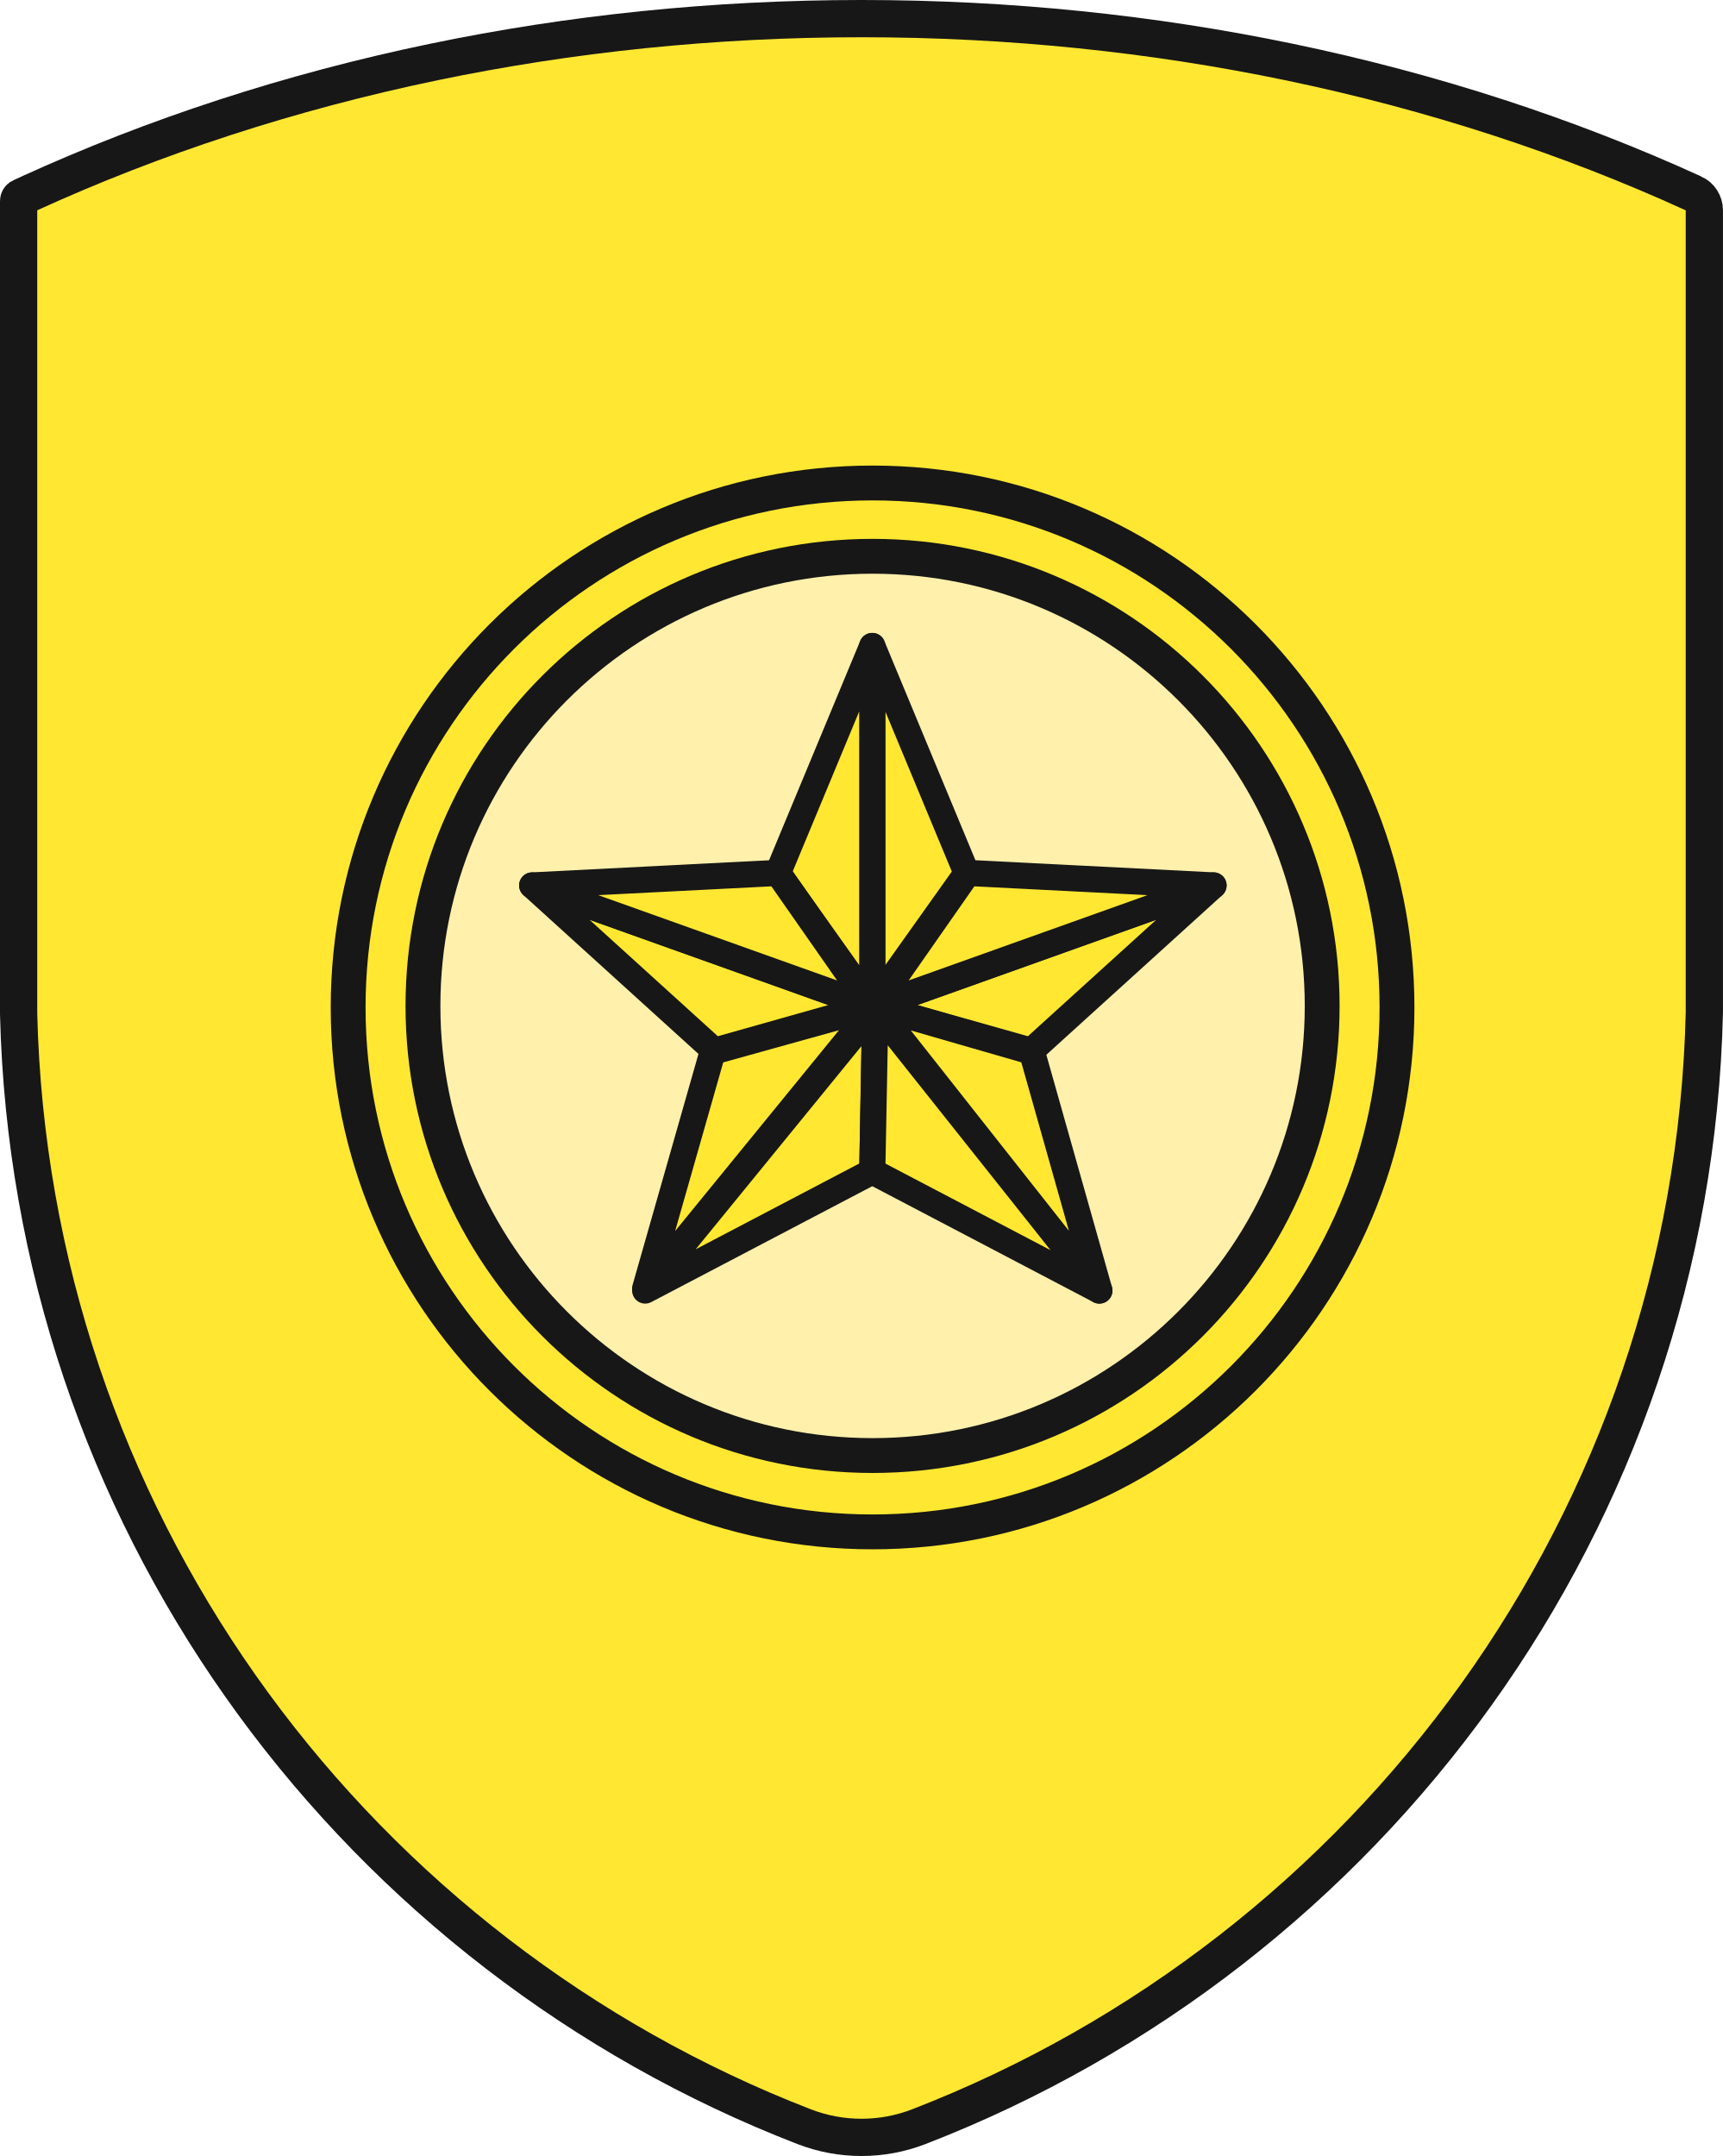
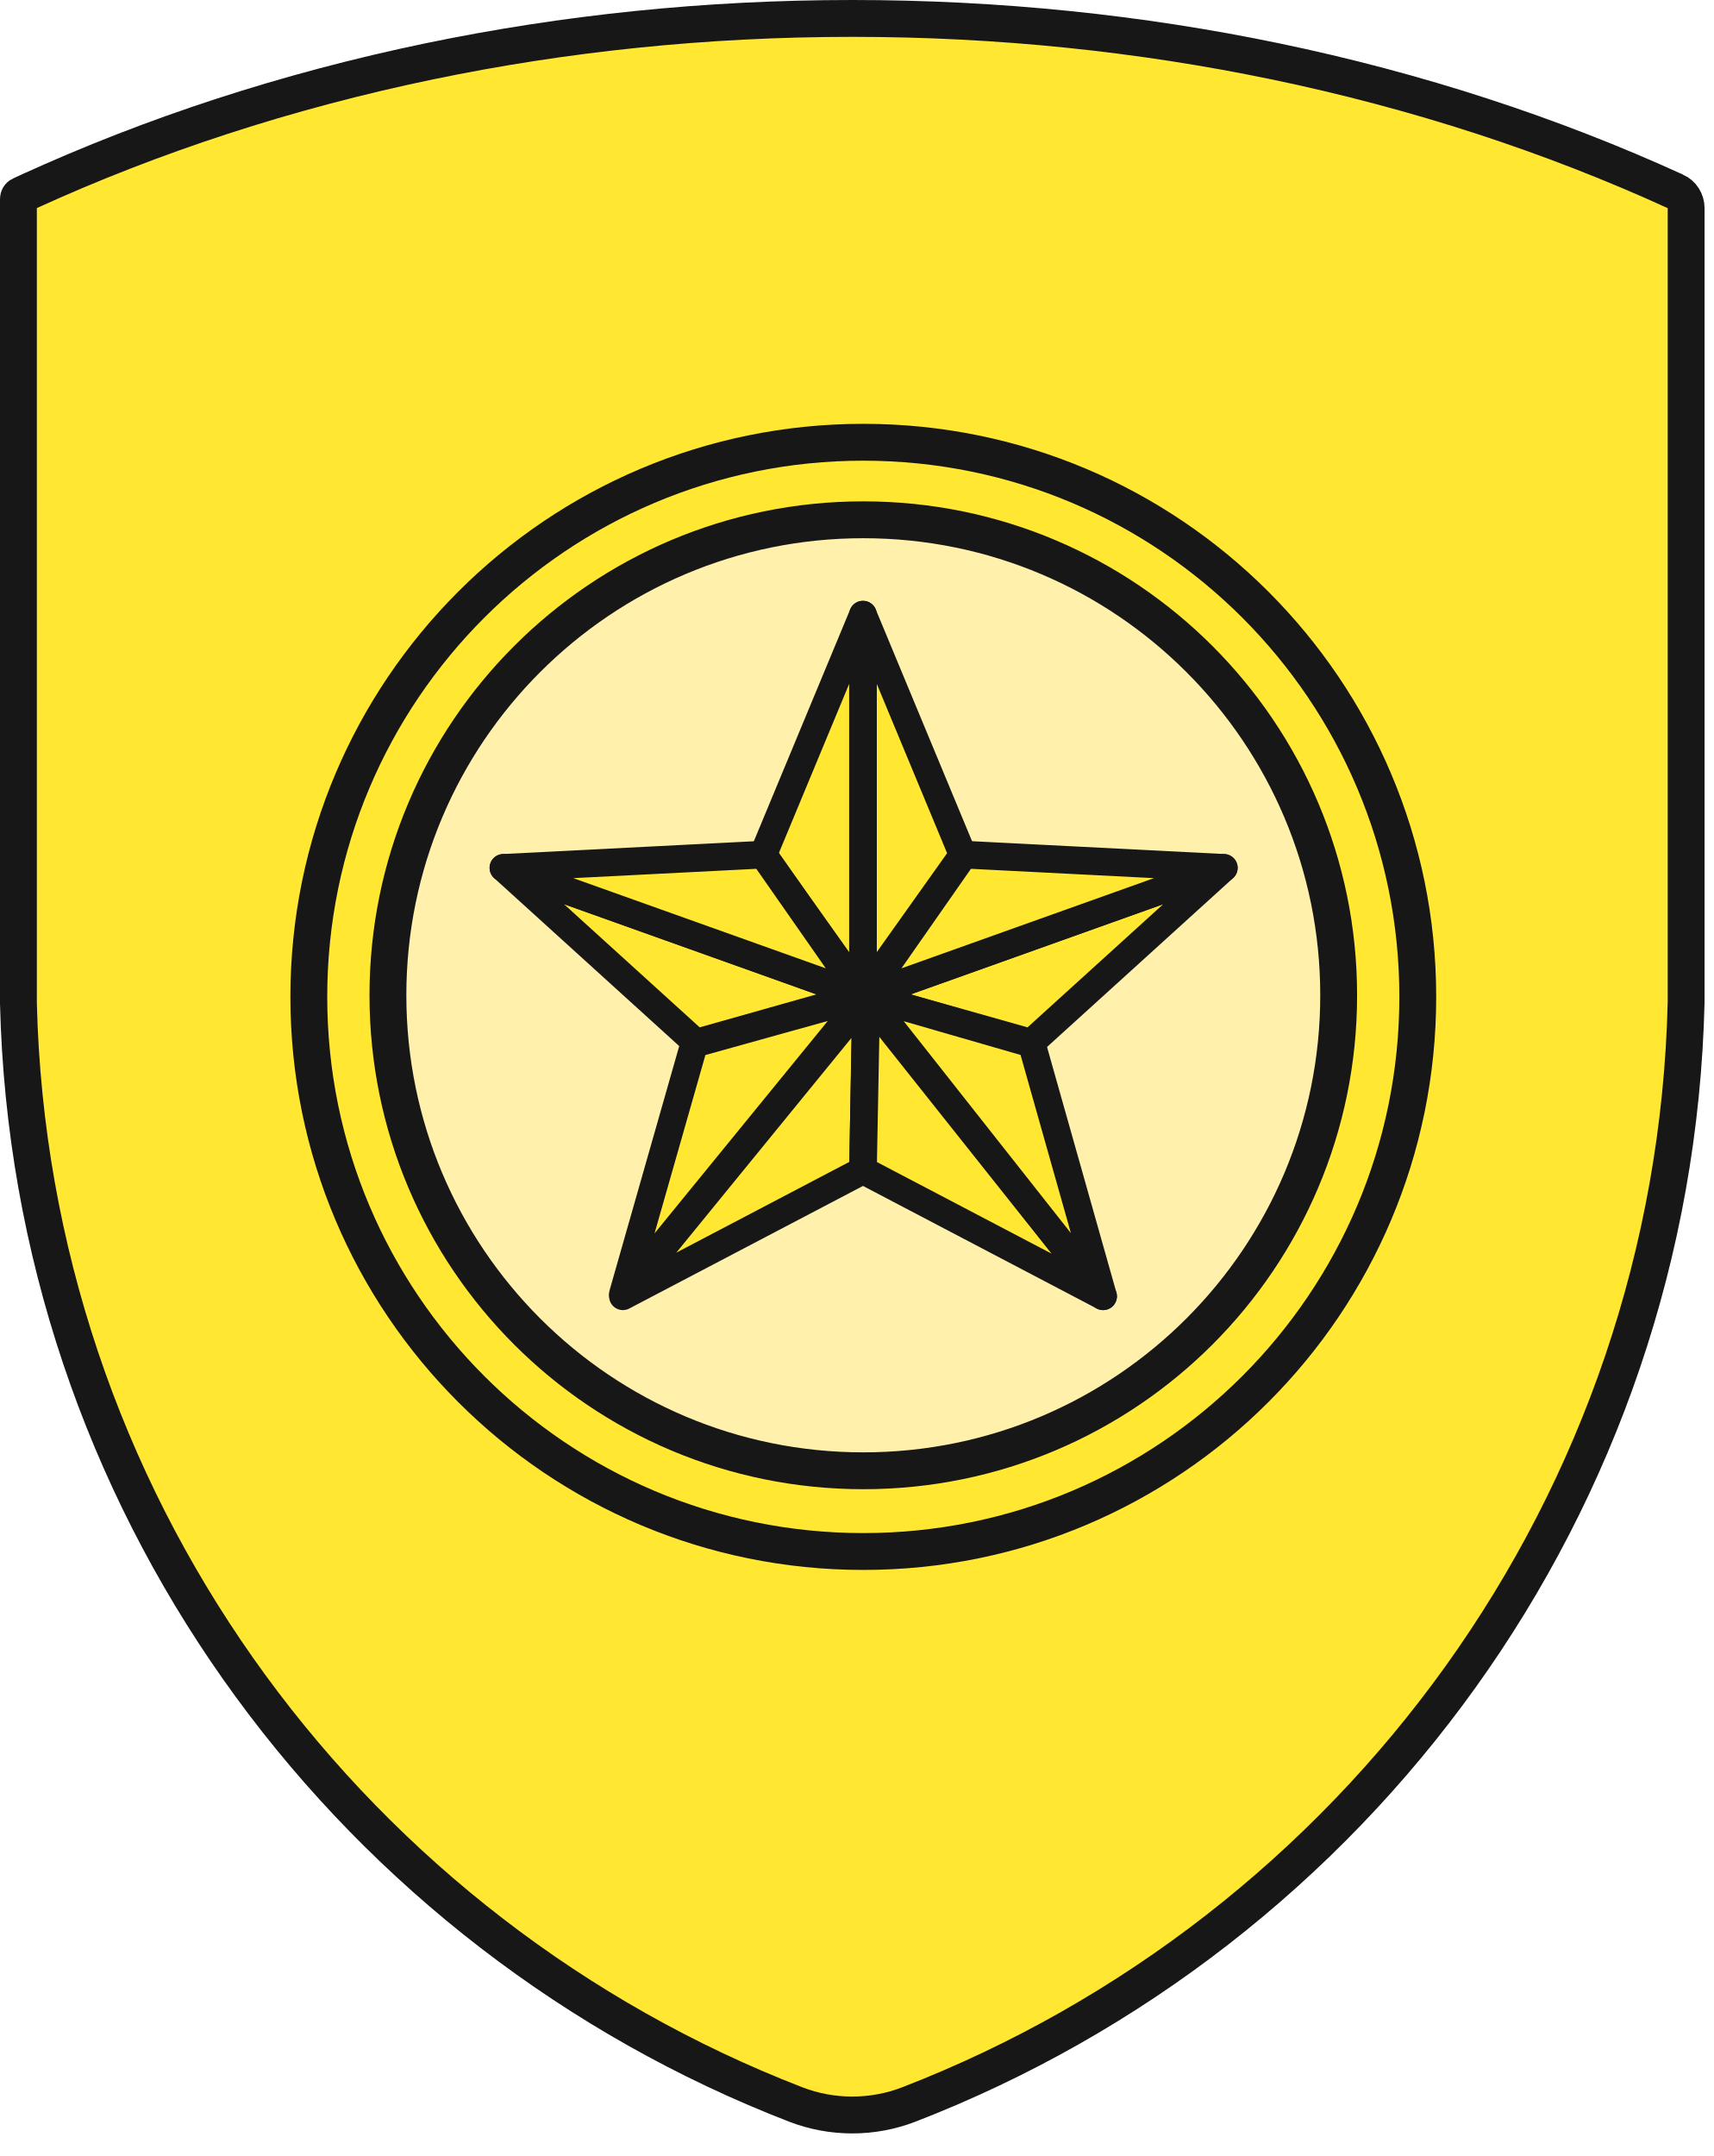
- <svg xmlns="http://www.w3.org/2000/svg" viewBox="0 0 92.526 115.775" fill="none">
+ <svg xmlns="http://www.w3.org/2000/svg" width="93" height="117" viewBox="0 0 93 117" fill="none">
  <path d="M46.262 1C54.211 1 61.908 1.81 69.22 3.328C76.948 4.933 84.245 7.327 90.949 10.388H90.95C91.298 10.546 91.526 10.899 91.526 11.297V54.375C90.887 81.641 73.583 104.815 49.343 114.2C47.362 114.967 45.163 114.967 43.182 114.2C19.341 104.97 2.209 82.401 1.043 55.719L1 54.444V10.794C1 10.704 1.05 10.628 1.121 10.595L1.122 10.596L1.576 10.386C8.281 7.325 15.576 4.933 23.305 3.328C30.616 1.81 38.313 1 46.262 1Z" fill="#FFE732" stroke="#171717" stroke-width="2" />
-   <g transform="translate(17.76 25) scale(0.93569)">
-     <circle cx="31.098" cy="31.098" r="30.098" fill="#FFE732" stroke="#171717" stroke-width="2" />
-     <circle cx="31.098" cy="31.011" r="25.804" fill="#FFF0AC" stroke="#171717" stroke-width="2" />
-     <g fill="#FFE732" stroke="#171717" stroke-width="1.5" stroke-linejoin="round">
-       <path d="M31.08 10.354V31.016L36.499 23.395L31.08 10.354Z" />
-       <path d="M11.563 24.096L31.021 31.045L22.022 33.585L11.563 24.096Z" />
-       <path d="M18.048 47.345L31.244 31.171L31.082 40.51L18.048 47.345Z" />
-       <path d="M44.115 47.345L31.258 31.171L31.081 40.51L44.115 47.345Z" />
-       <path d="M50.667 24.096L31.209 31.045L40.209 33.585L50.667 24.096Z" />
-       <path d="M31.08 10.354V31.016L25.66 23.395L31.08 10.354Z" />
-       <path d="M11.563 24.096L31.021 31.045L25.667 23.378L11.563 24.096Z" />
-       <path d="M18.048 47.224L31.244 31.05L21.921 33.643L18.048 47.224Z" />
-       <path d="M44.115 47.345L31.258 31.05L40.243 33.644L44.115 47.345Z" />
-       <path d="M50.667 24.096L31.209 31.045L36.564 23.378L50.667 24.096Z" />
-     </g>
-   </g>
+   <circle cx="46.861" cy="54.098" r="30.098" fill="#FFE732" stroke="#171717" stroke-width="2" />
+   <circle cx="46.861" cy="54.011" r="25.804" fill="#FFF0AC" stroke="#171717" stroke-width="2" />
+   <path d="M46.843 33.355V54.017L52.262 46.396L46.843 33.355Z" fill="#FFE732" stroke="#171717" stroke-width="1.5" stroke-linejoin="round" />
+   <path d="M27.326 47.096L46.785 54.045L37.785 56.586L27.326 47.096Z" fill="#FFE732" stroke="#171717" stroke-width="1.5" stroke-linejoin="round" />
+   <path d="M33.811 70.345L47.007 54.171L46.845 63.51L33.811 70.345Z" fill="#FFE732" stroke="#171717" stroke-width="1.5" stroke-linejoin="round" />
+   <path d="M59.878 70.345L47.021 54.171L46.843 63.51L59.878 70.345Z" fill="#FFE732" stroke="#171717" stroke-width="1.5" stroke-linejoin="round" />
+   <path d="M66.43 47.096L46.972 54.045L55.972 56.586L66.43 47.096Z" fill="#FFE732" stroke="#171717" stroke-width="1.5" stroke-linejoin="round" />
+   <path d="M46.843 33.355V54.017L41.423 46.396L46.843 33.355Z" fill="#FFE732" stroke="#171717" stroke-width="1.5" stroke-linejoin="round" />
+   <path d="M27.326 47.096L46.785 54.045L41.43 46.378L27.326 47.096Z" fill="#FFE732" stroke="#171717" stroke-width="1.5" stroke-linejoin="round" />
+   <path d="M33.811 70.224L47.007 54.05L37.684 56.644L33.811 70.224Z" fill="#FFE732" stroke="#171717" stroke-width="1.5" stroke-linejoin="round" />
+   <path d="M59.878 70.345L47.021 54.05L56.006 56.644L59.878 70.345Z" fill="#FFE732" stroke="#171717" stroke-width="1.5" stroke-linejoin="round" />
+   <path d="M66.43 47.096L46.972 54.045L52.327 46.378L66.43 47.096Z" fill="#FFE732" stroke="#171717" stroke-width="1.5" stroke-linejoin="round" />
</svg>
